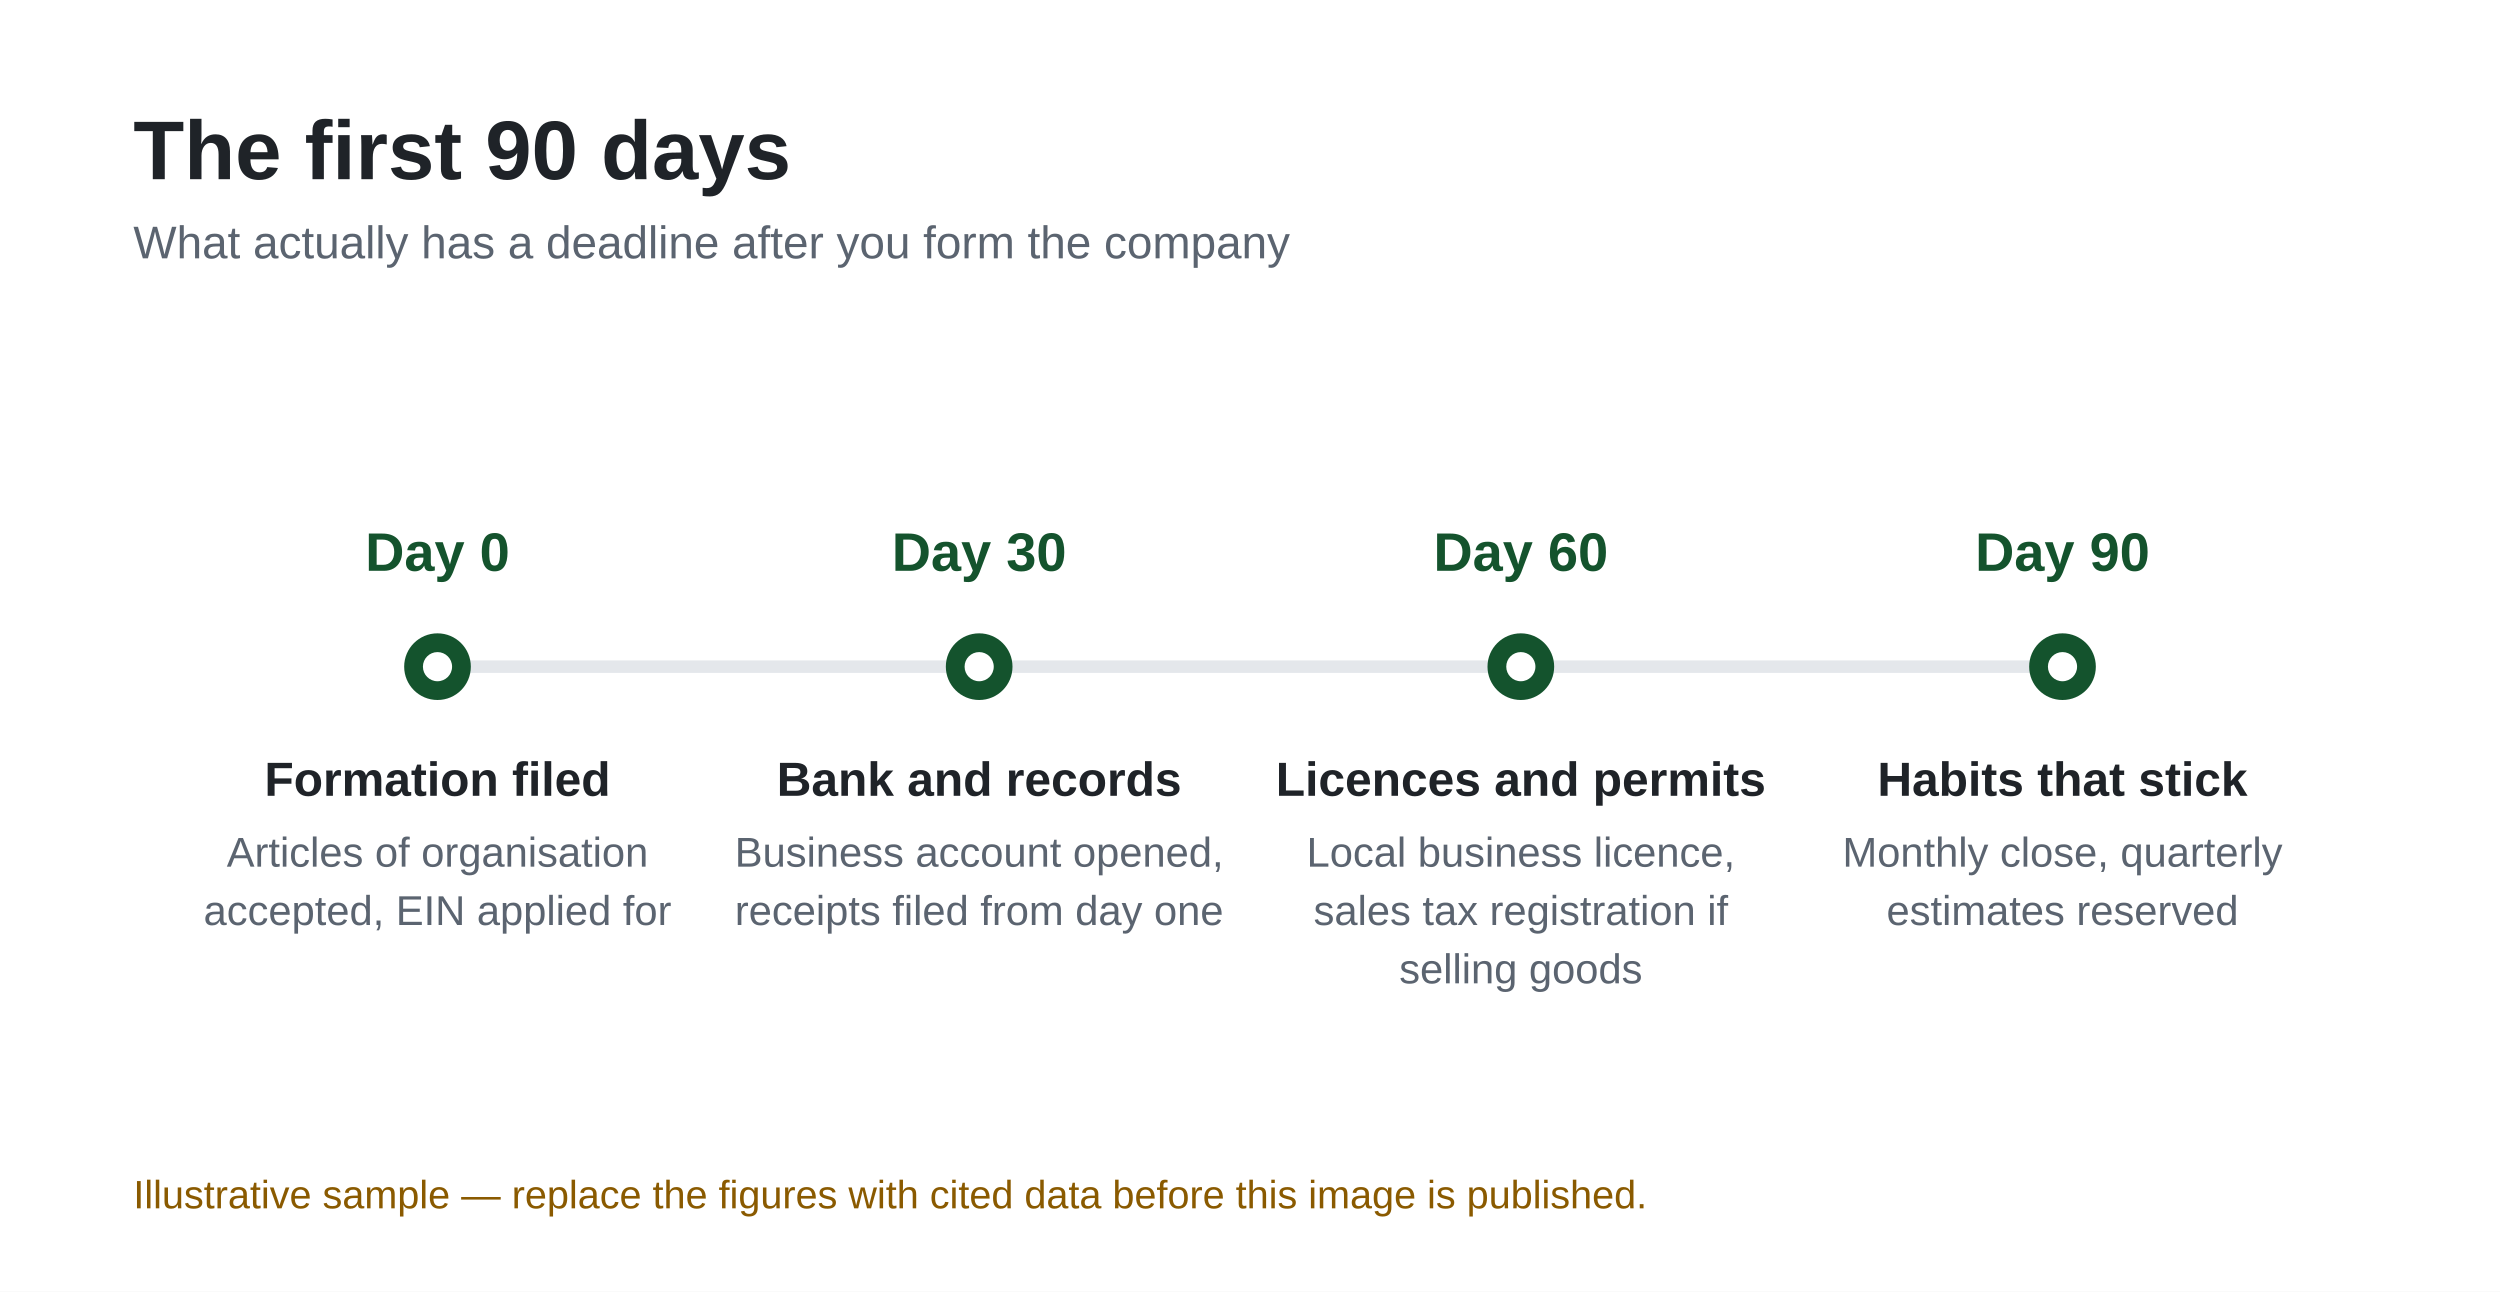
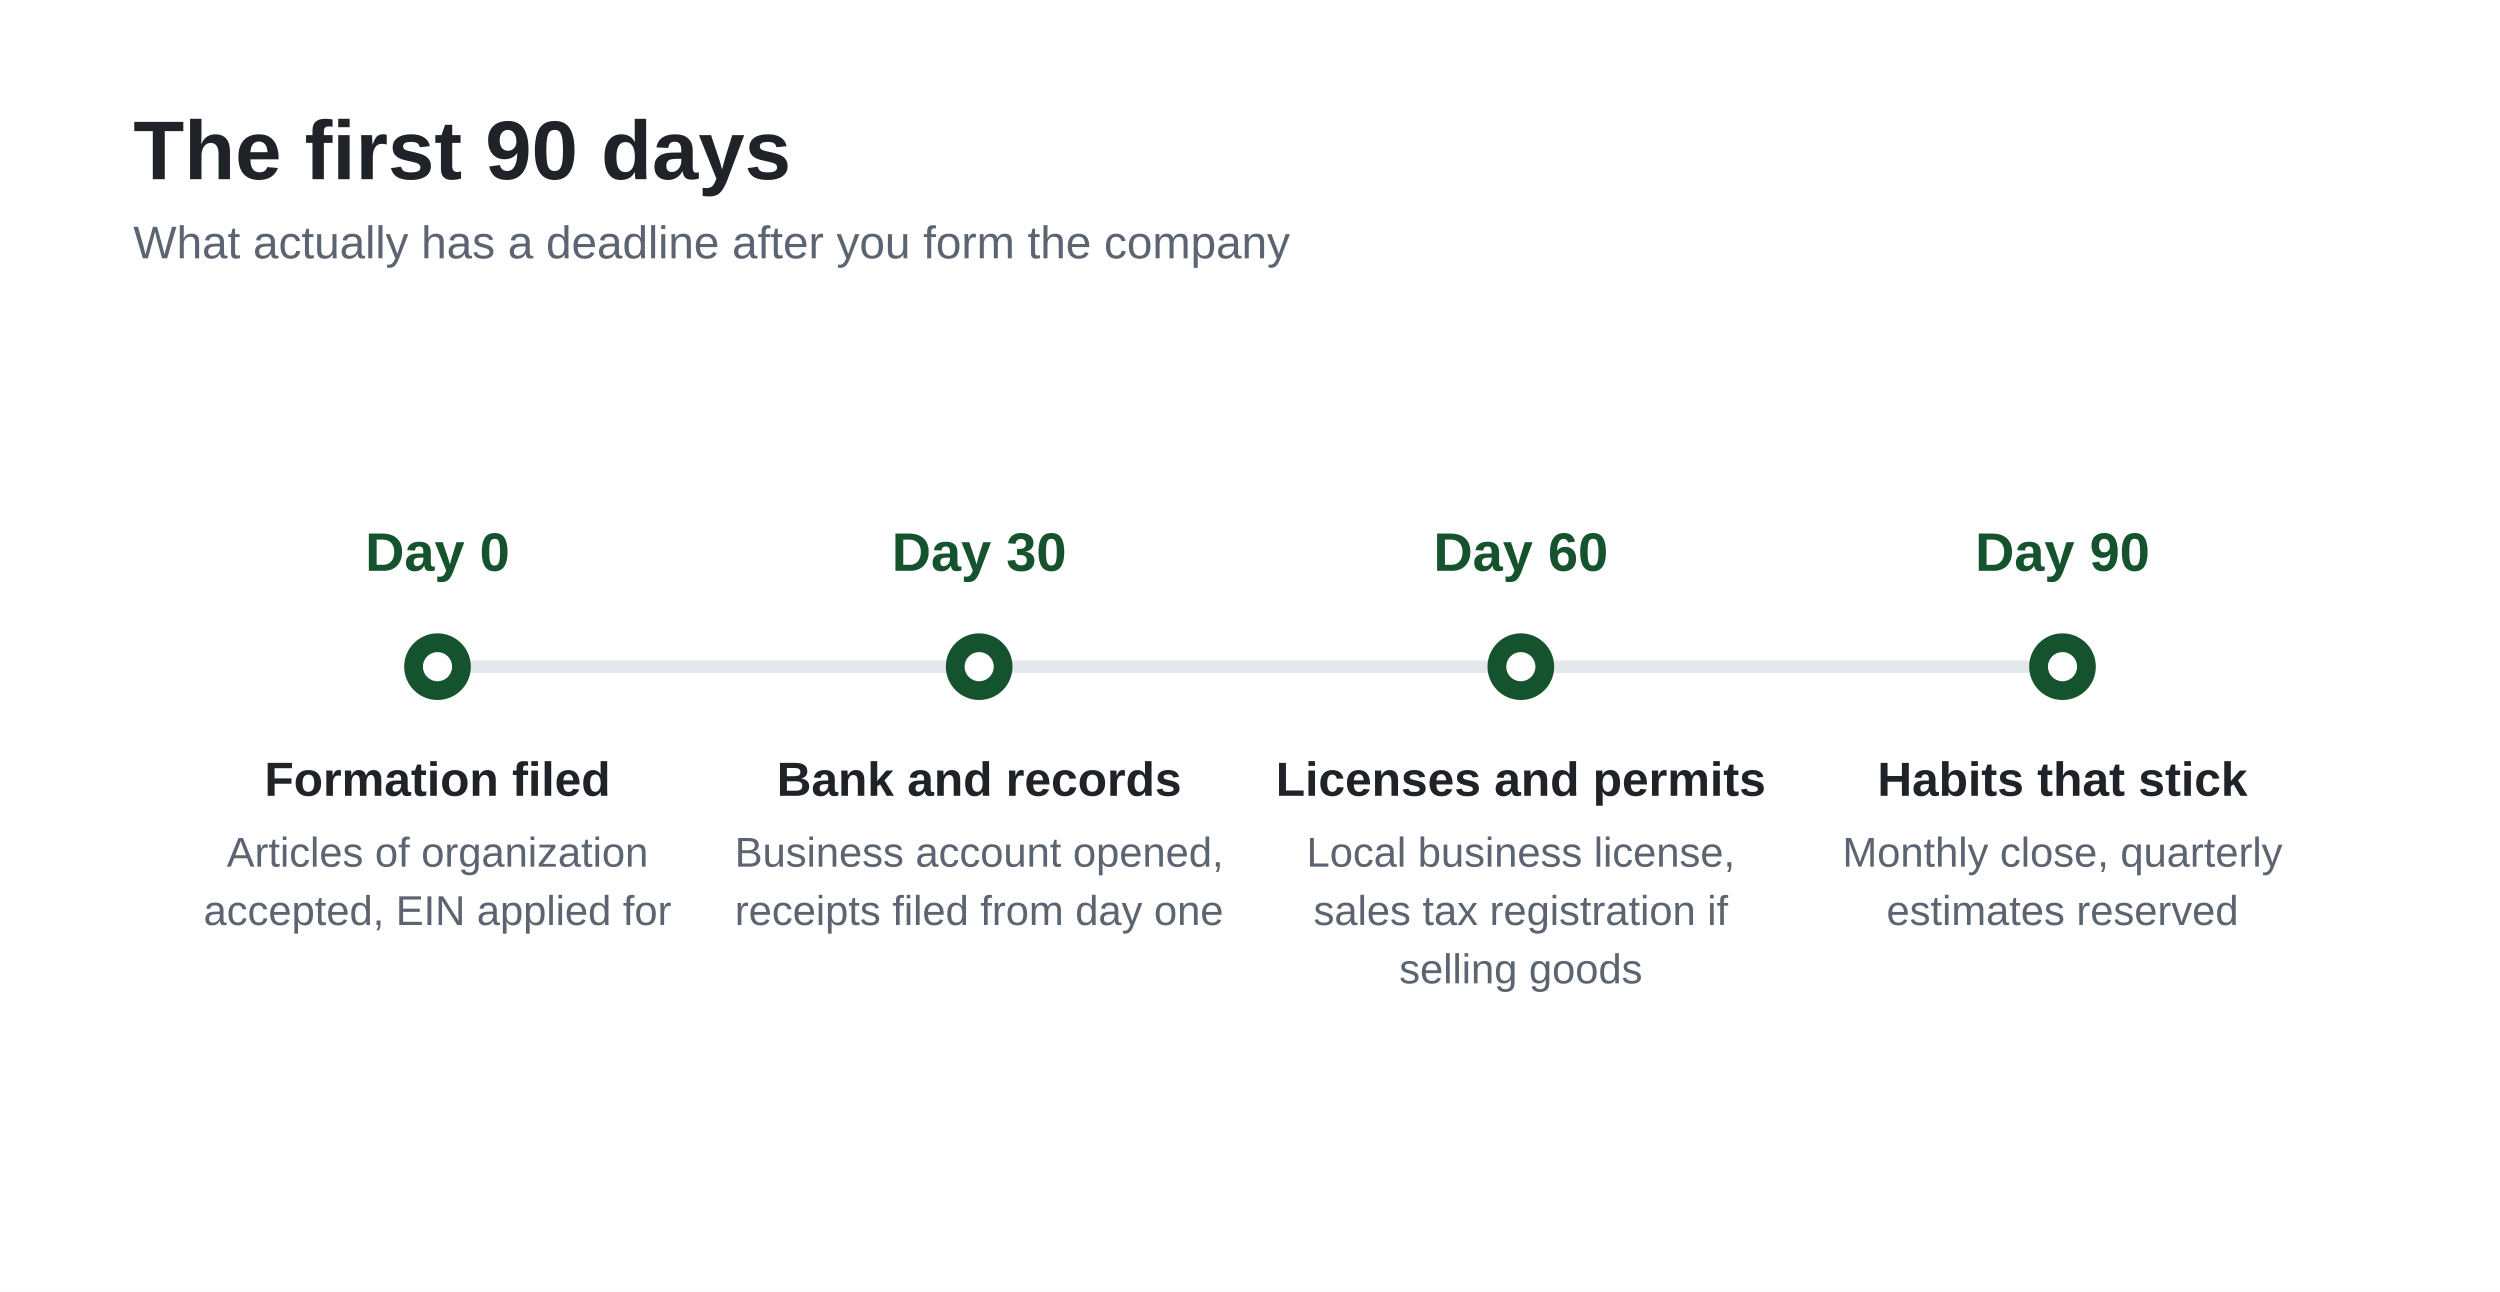
<svg xmlns="http://www.w3.org/2000/svg" width="1200" height="620" viewBox="0 0 1200 620" role="img">
  <rect width="1200" height="620" fill="#ffffff" />
  <text x="64" y="86" font-family="Segoe UI, Helvetica Neue, Arial, sans-serif" font-size="40" font-weight="700" fill="#1f2328">The first 90 days</text>
  <text x="64" y="124" font-family="Segoe UI, Helvetica Neue, Arial, sans-serif" font-size="22" fill="#5b6470">What actually has a deadline after you form the company</text>
  <line x1="210" y1="320" x2="990" y2="320" stroke="#e4e7eb" stroke-width="6" />
  <circle cx="210" cy="320" r="16" fill="#14532d" />
  <circle cx="210" cy="320" r="7" fill="#ffffff" />
  <text x="210" y="274" text-anchor="middle" font-family="Segoe UI, Helvetica Neue, Arial, sans-serif" font-size="26" font-weight="700" fill="#14532d">Day 0</text>
  <text x="210" y="382" text-anchor="middle" font-family="Segoe UI, Helvetica Neue, Arial, sans-serif" font-size="23" font-weight="600" fill="#1f2328">Formation filed</text>
-   <text x="210" y="416" text-anchor="middle" font-family="Segoe UI, Helvetica Neue, Arial, sans-serif" font-size="20" fill="#5b6470">Articles of organisation</text>
+   <text x="210" y="416" text-anchor="middle" font-family="Segoe UI, Helvetica Neue, Arial, sans-serif" font-size="20" fill="#5b6470">Articles of organization</text>
  <text x="210" y="444" text-anchor="middle" font-family="Segoe UI, Helvetica Neue, Arial, sans-serif" font-size="20" fill="#5b6470">accepted, EIN applied for</text>
  <circle cx="470" cy="320" r="16" fill="#14532d" />
  <circle cx="470" cy="320" r="7" fill="#ffffff" />
  <text x="470" y="274" text-anchor="middle" font-family="Segoe UI, Helvetica Neue, Arial, sans-serif" font-size="26" font-weight="700" fill="#14532d">Day 30</text>
  <text x="470" y="382" text-anchor="middle" font-family="Segoe UI, Helvetica Neue, Arial, sans-serif" font-size="23" font-weight="600" fill="#1f2328">Bank and records</text>
  <text x="470" y="416" text-anchor="middle" font-family="Segoe UI, Helvetica Neue, Arial, sans-serif" font-size="20" fill="#5b6470">Business account opened,</text>
  <text x="470" y="444" text-anchor="middle" font-family="Segoe UI, Helvetica Neue, Arial, sans-serif" font-size="20" fill="#5b6470">receipts filed from day one</text>
  <circle cx="730" cy="320" r="16" fill="#14532d" />
  <circle cx="730" cy="320" r="7" fill="#ffffff" />
  <text x="730" y="274" text-anchor="middle" font-family="Segoe UI, Helvetica Neue, Arial, sans-serif" font-size="26" font-weight="700" fill="#14532d">Day 60</text>
-   <text x="730" y="382" text-anchor="middle" font-family="Segoe UI, Helvetica Neue, Arial, sans-serif" font-size="23" font-weight="600" fill="#1f2328">Licences and permits</text>
-   <text x="730" y="416" text-anchor="middle" font-family="Segoe UI, Helvetica Neue, Arial, sans-serif" font-size="20" fill="#5b6470">Local business licence,</text>
+   <text x="730" y="382" text-anchor="middle" font-family="Segoe UI, Helvetica Neue, Arial, sans-serif" font-size="23" font-weight="600" fill="#1f2328">Licenses and permits</text>
+   <text x="730" y="416" text-anchor="middle" font-family="Segoe UI, Helvetica Neue, Arial, sans-serif" font-size="20" fill="#5b6470">Local business license,</text>
  <text x="730" y="444" text-anchor="middle" font-family="Segoe UI, Helvetica Neue, Arial, sans-serif" font-size="20" fill="#5b6470">sales tax registration if</text>
  <text x="730" y="472" text-anchor="middle" font-family="Segoe UI, Helvetica Neue, Arial, sans-serif" font-size="20" fill="#5b6470">selling goods</text>
  <circle cx="990" cy="320" r="16" fill="#14532d" />
  <circle cx="990" cy="320" r="7" fill="#ffffff" />
  <text x="990" y="274" text-anchor="middle" font-family="Segoe UI, Helvetica Neue, Arial, sans-serif" font-size="26" font-weight="700" fill="#14532d">Day 90</text>
  <text x="990" y="382" text-anchor="middle" font-family="Segoe UI, Helvetica Neue, Arial, sans-serif" font-size="23" font-weight="600" fill="#1f2328">Habits that stick</text>
  <text x="990" y="416" text-anchor="middle" font-family="Segoe UI, Helvetica Neue, Arial, sans-serif" font-size="20" fill="#5b6470">Monthly close, quarterly</text>
  <text x="990" y="444" text-anchor="middle" font-family="Segoe UI, Helvetica Neue, Arial, sans-serif" font-size="20" fill="#5b6470">estimates reserved</text>
-   <text x="64" y="580" font-family="Segoe UI, Helvetica Neue, Arial, sans-serif" font-size="19" fill="#8a5a00">Illustrative sample — replace the figures with cited data before this image is published.</text>
</svg>
